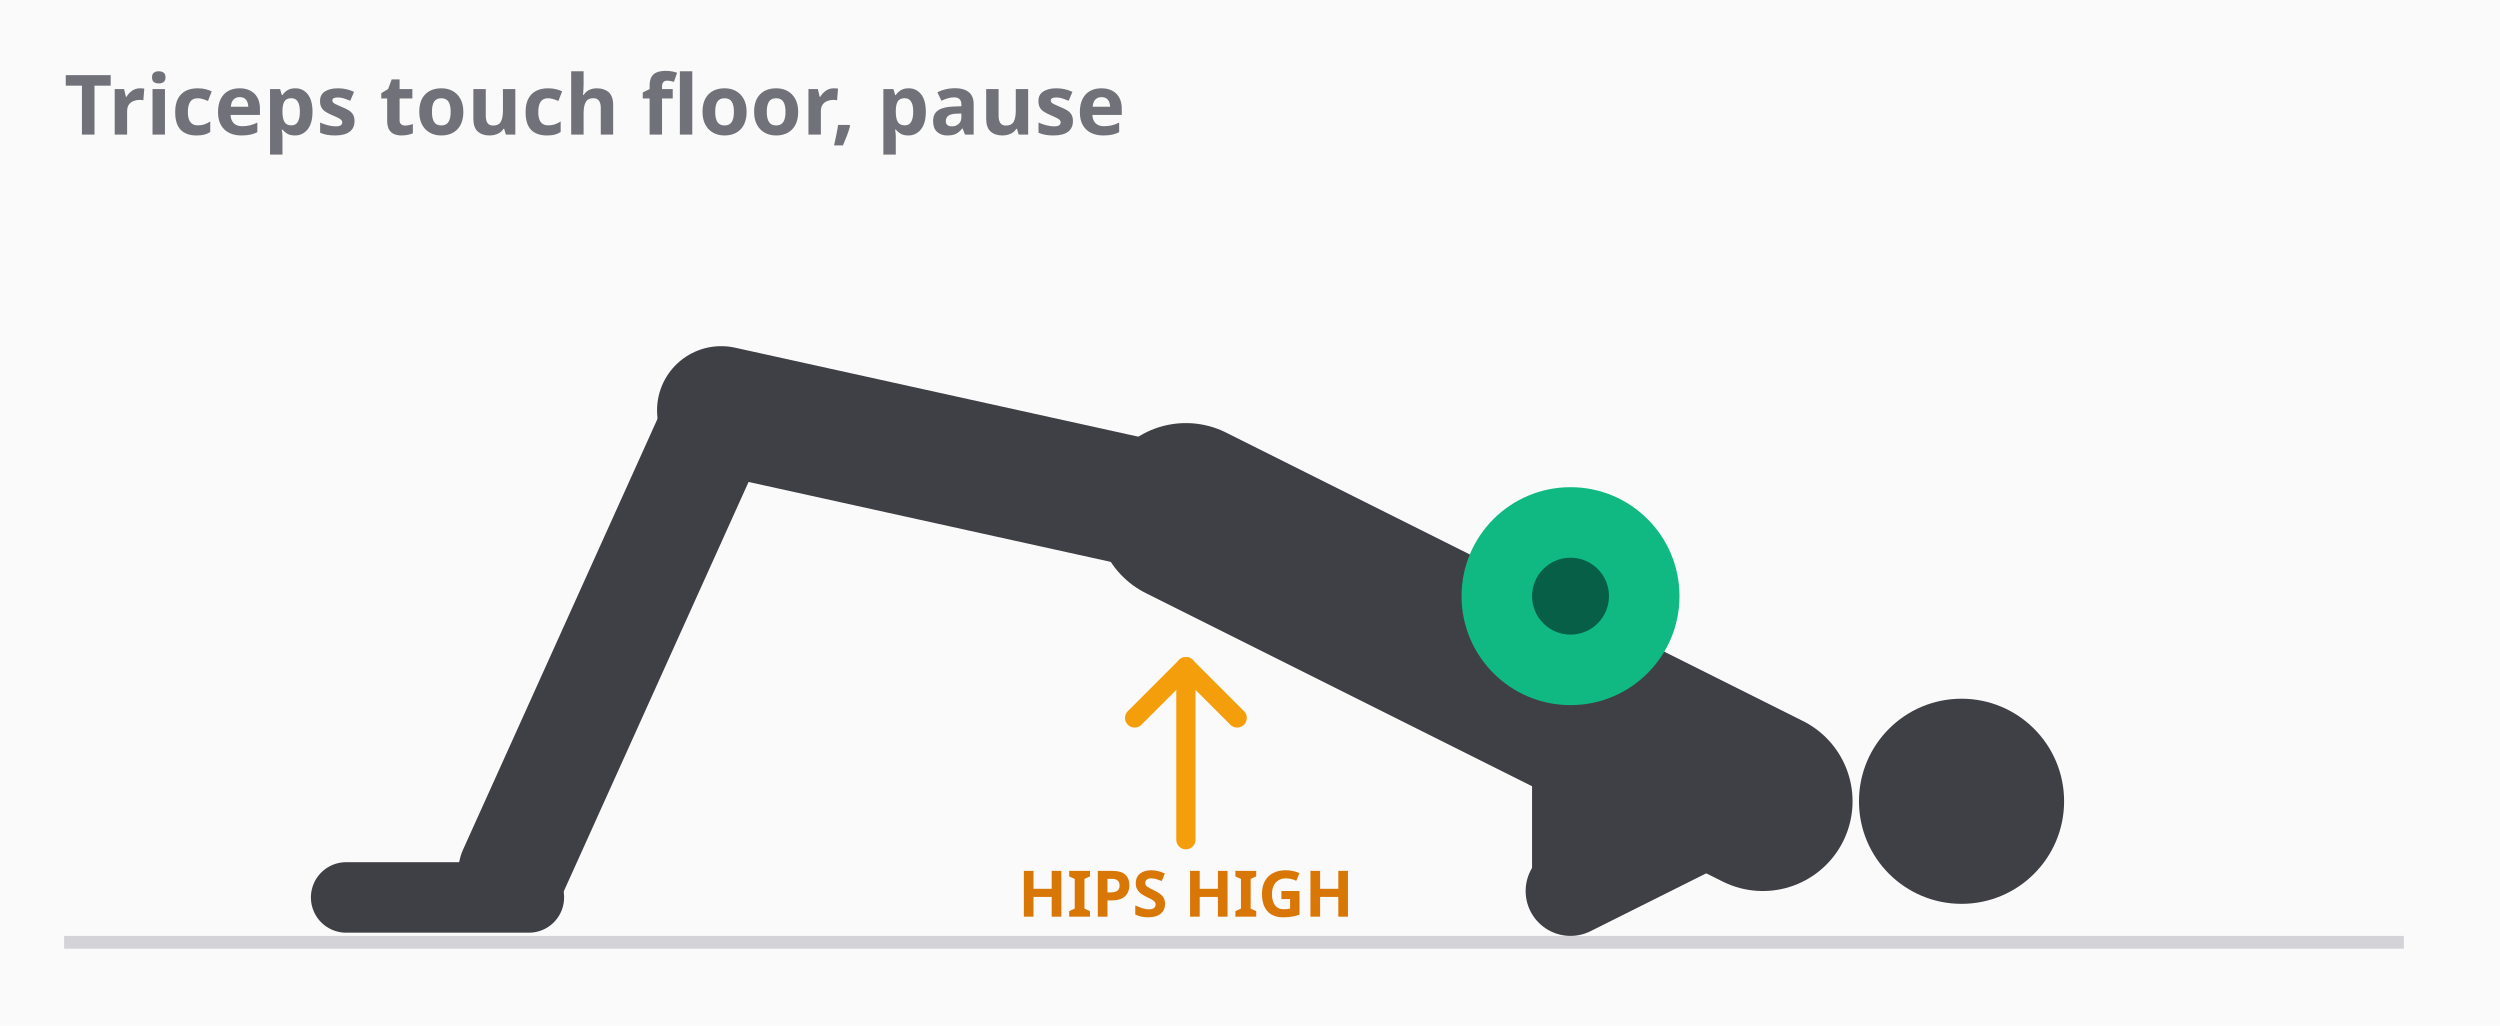
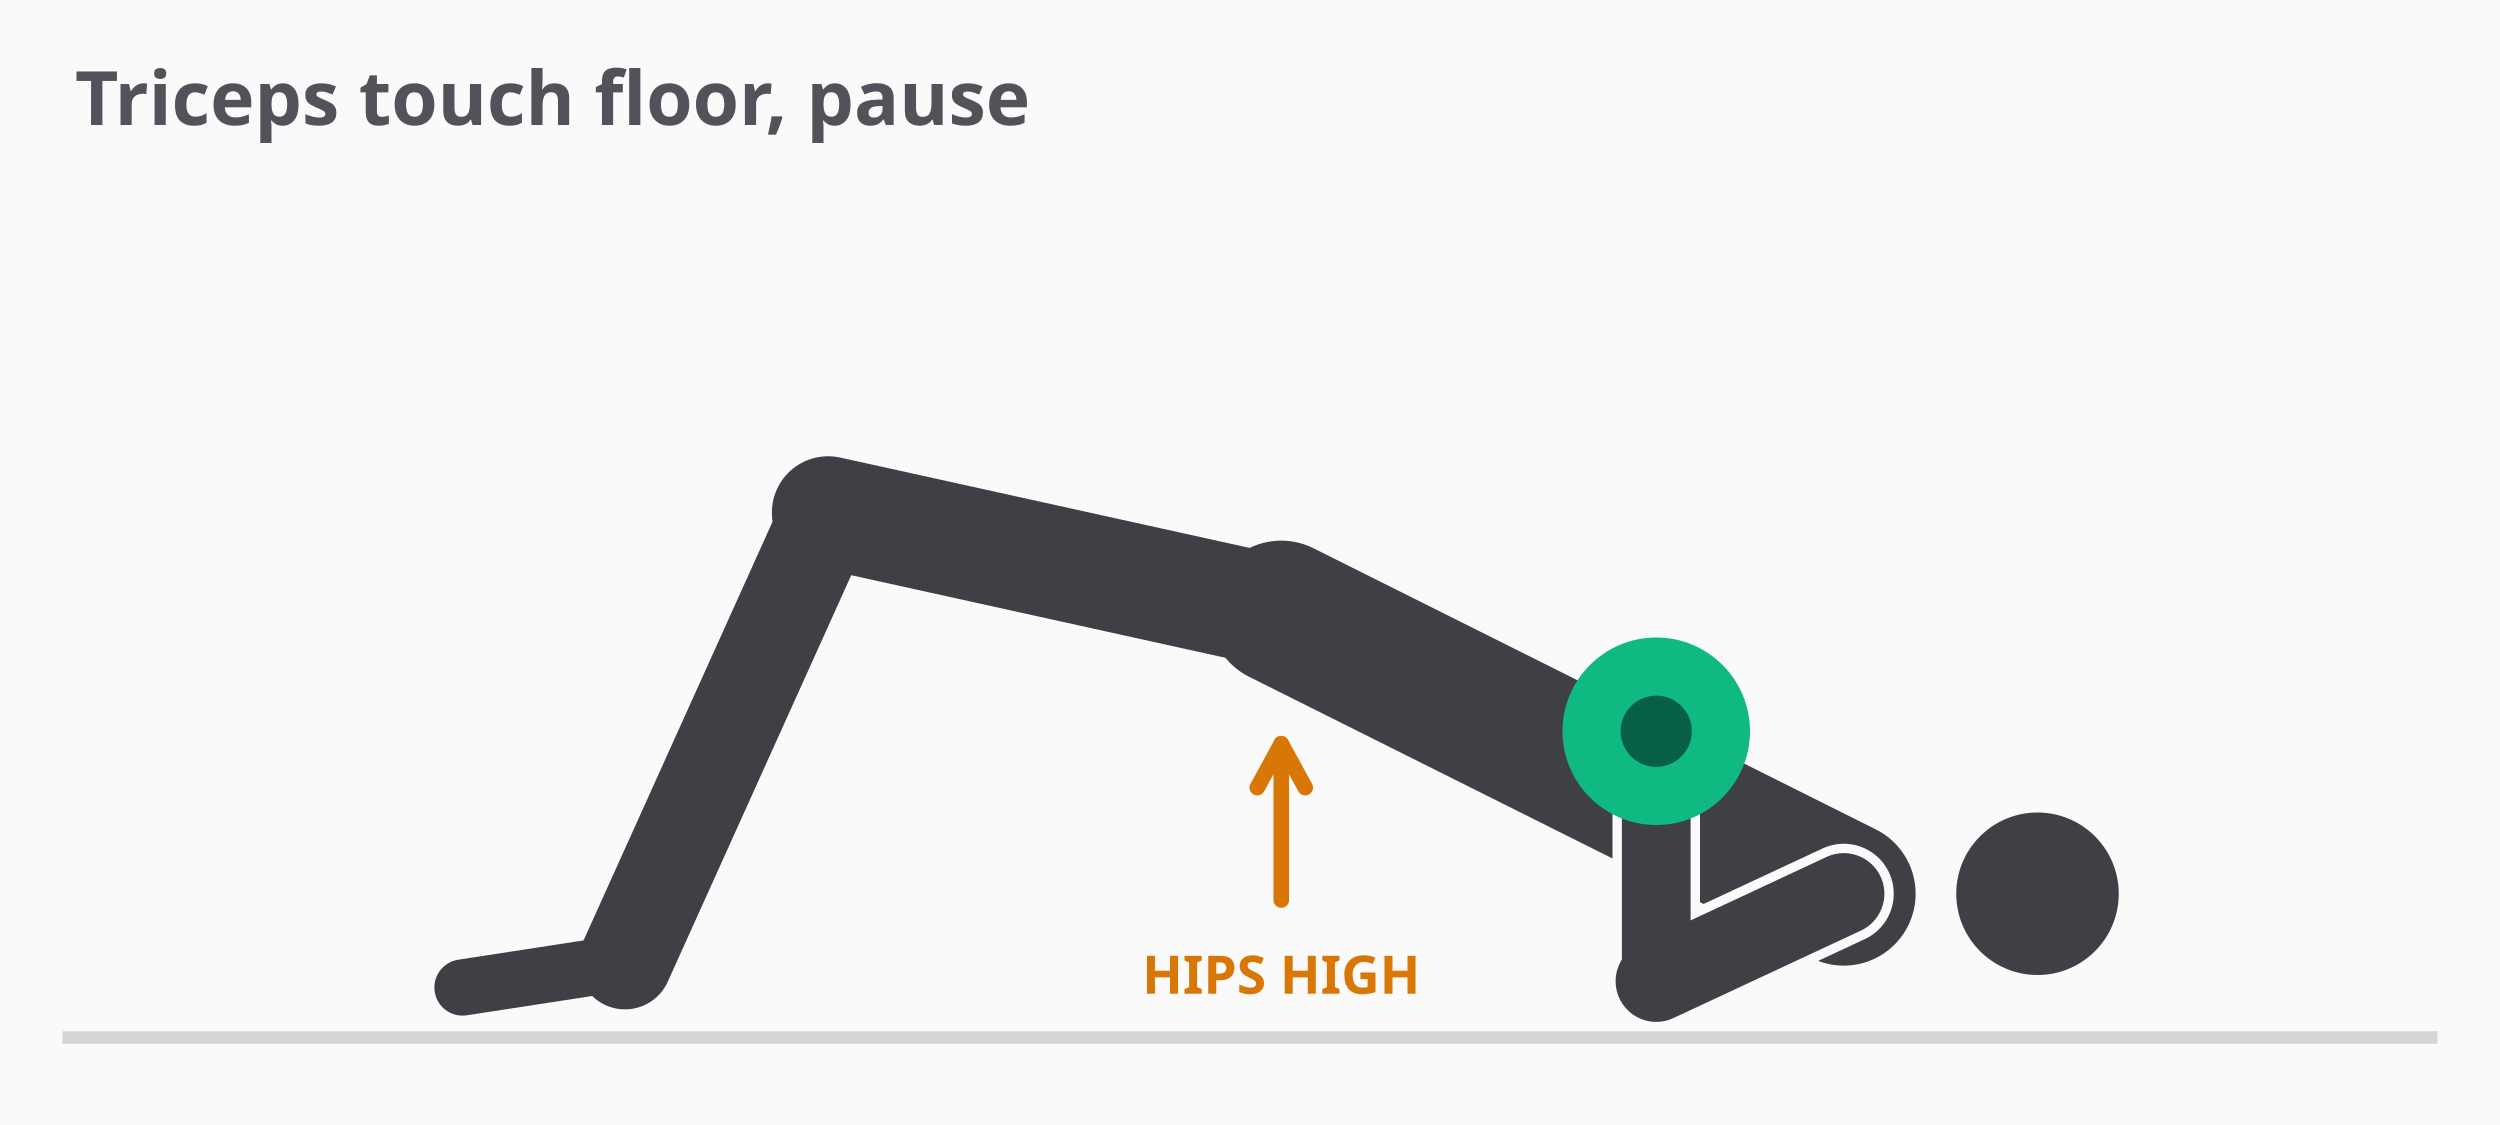
- <svg xmlns="http://www.w3.org/2000/svg" viewBox="40 190 780 320">
-   <rect x="40" y="190" width="780" height="320" fill="#fafafa" />
-   <line x1="60" y1="484" x2="790" y2="484" stroke="#d4d4d8" stroke-width="4" />
-   <g stroke="#3f3f46" stroke-linecap="round" stroke-linejoin="round" fill="none">
-     <path d="M148 470 L205 470" stroke-width="22" />
-     <path d="M200 462 L265 318" stroke-width="34" />
-     <path d="M265 318 L410 350" stroke-width="40" />
-     <path d="M410 350 L590 440" stroke-width="56" />
+ <svg xmlns="http://www.w3.org/2000/svg" viewBox="0 0 800 360">
+   <rect width="800" height="360" fill="#fafafa" />
+   <line x1="20" y1="332" x2="780" y2="332" stroke="#d4d4d8" stroke-width="4" />
+   <text x="24" y="40" font-family="system-ui, sans-serif" font-size="24" font-weight="700" fill="#52525b">Triceps touch floor, pause</text>
+   <path d="M200 308 L148 316" stroke="#3f3f46" stroke-width="18" stroke-linecap="round" fill="none" />
+   <path d="M200 308 L265 164" stroke="#3f3f46" stroke-width="30" stroke-linecap="round" fill="none" />
+   <path d="M265 164 L410 196" stroke="#3f3f46" stroke-width="36" stroke-linecap="round" fill="none" />
+   <path d="M410 196 L590 286" stroke="#3f3f46" stroke-width="46" stroke-linecap="round" fill="none" />
+   <circle cx="652" cy="286" r="26" fill="#3f3f46" />
+   <path d="M590 286 L530 314" stroke="#fafafa" stroke-width="32" stroke-linecap="round" fill="none" />
+   <path d="M530 314 L530 234" stroke="#fafafa" stroke-width="28" stroke-linecap="round" fill="none" />
+   <path d="M590 286 L530 314" stroke="#3f3f46" stroke-width="26" stroke-linecap="round" fill="none" />
+   <path d="M530 314 L530 234" stroke="#3f3f46" stroke-width="22" stroke-linecap="round" fill="none" />
+   <circle cx="530" cy="234" r="30" fill="#10b981" />
+   <circle cx="530" cy="234" r="11.4" fill="#065f46" />
+   <g stroke="#d97706" stroke-width="5" stroke-linecap="round" stroke-linejoin="round" fill="none">
+     <path d="M410 288 L410 238" />
+     <path d="M402.329 252.041 L410 238 L417.671 252.041" />
  </g>
-   <circle cx="652" cy="440" r="32" fill="#3f3f46" />
-   <g stroke="#f59e0b" stroke-width="6" stroke-linecap="round" stroke-linejoin="round" fill="none">
-     <path d="M410 452 L410 398" />
-     <path d="M394 414 L410 398 L426 414" />
-   </g>
-   <text x="410" y="476" text-anchor="middle" font-family="system-ui, sans-serif" font-size="20" font-weight="700" fill="#d97706">HIPS HIGH</text>
-   <text x="60" y="232" font-family="system-ui, sans-serif" font-size="26" font-weight="700" fill="#71717a">Triceps touch floor, pause</text>
-   <g stroke="#3f3f46" stroke-linecap="round" stroke-linejoin="round" fill="none">
-     <path d="M586 440 L530 468" stroke-width="28" />
-     <path d="M530 468 L530 388" stroke-width="24" />
-   </g>
-   <circle cx="530" cy="376" r="34" fill="#10b981" />
-   <circle cx="530" cy="376" r="12" fill="#065f46" />
+   <text x="410" y="318" text-anchor="middle" font-family="system-ui, sans-serif" font-size="17" font-weight="700" fill="#d97706">HIPS HIGH</text>
</svg>
